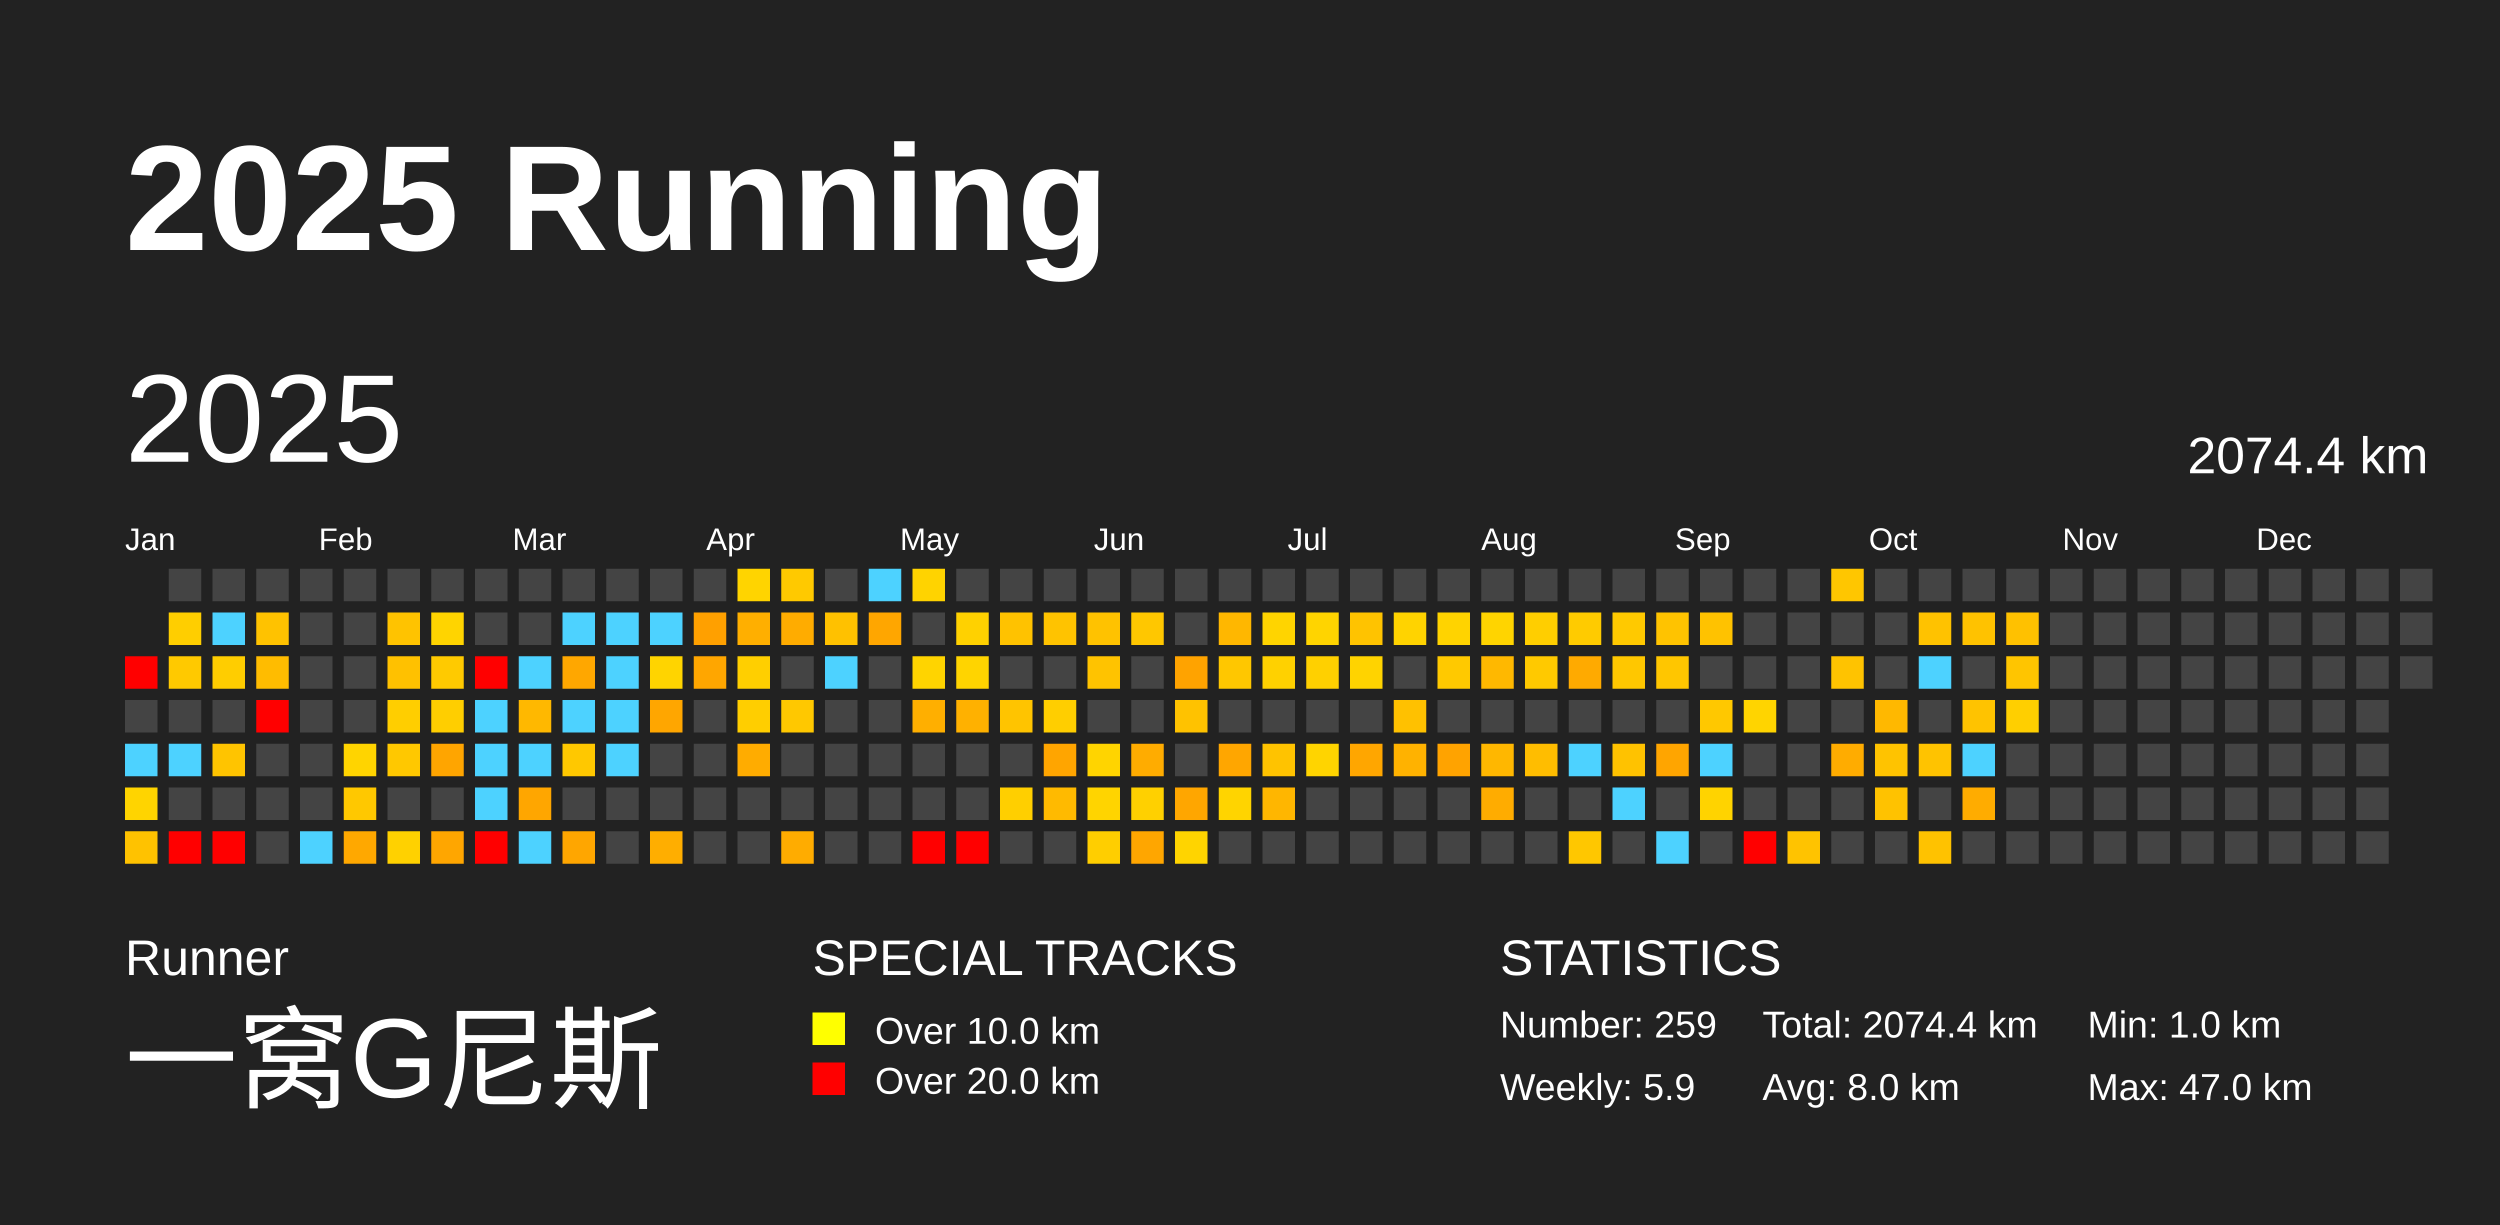
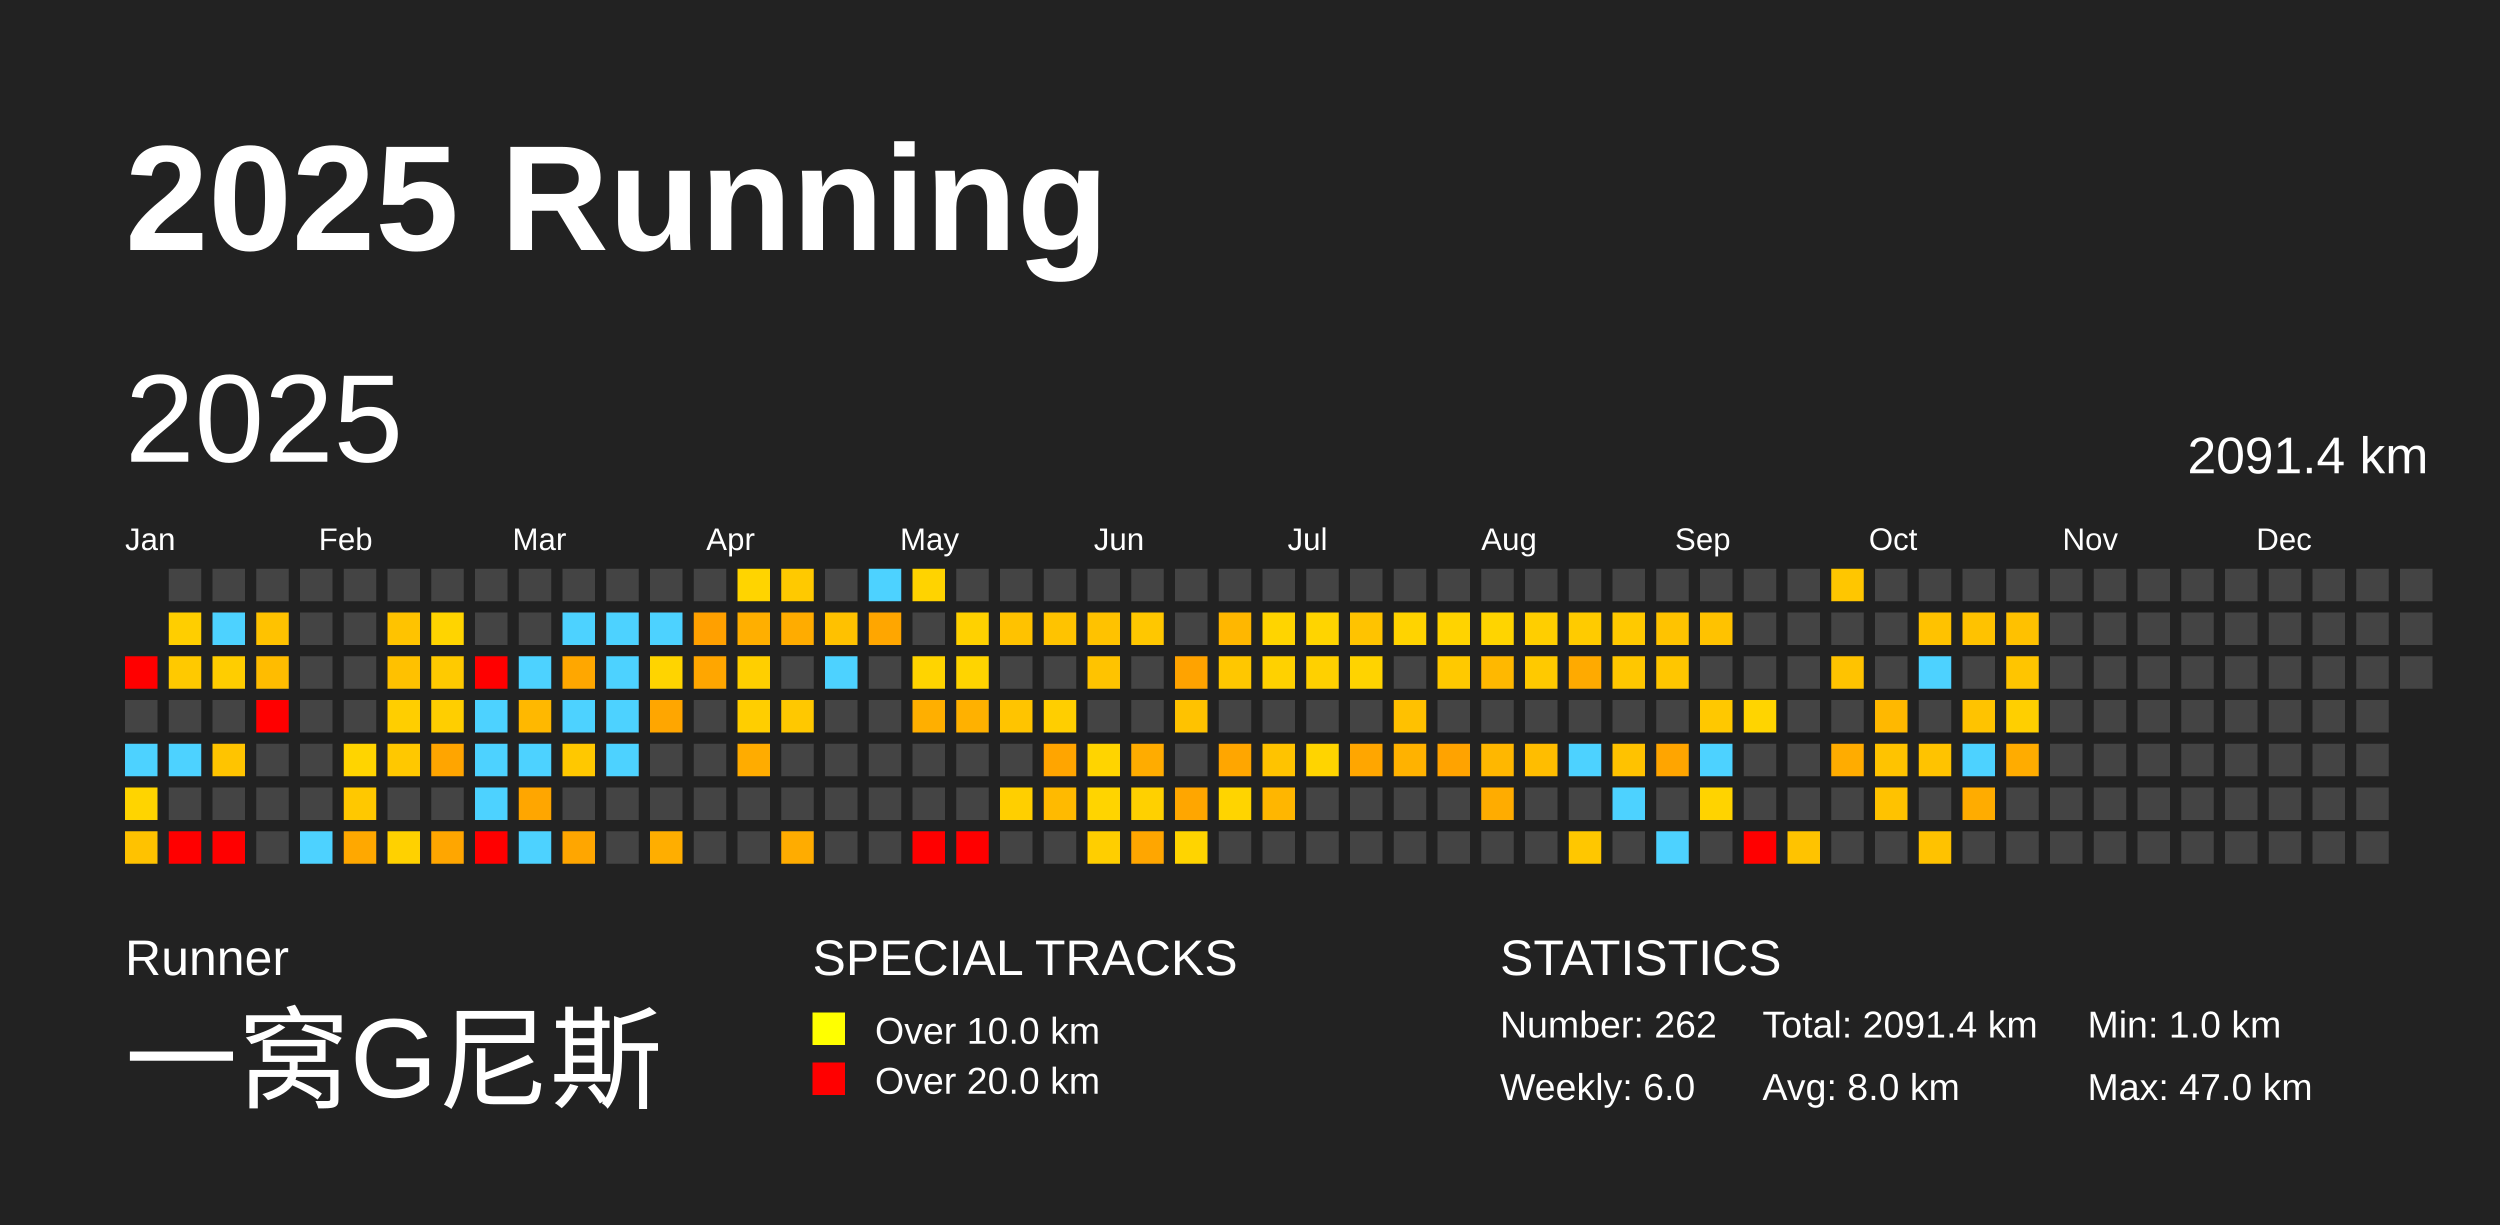
<svg xmlns="http://www.w3.org/2000/svg" baseProfile="full" height="98mm" version="1.1" viewBox="0,0,200,98" width="200mm">
  <defs />
  <rect fill="#222222" height="98" width="200" x="0" y="0" />
  <text fill="#FFFFFF" style="font-size:12px; font-family:Arial; font-weight:bold;" x="10" y="20">2025 Running</text>
  <text fill="#FFFFFF" style="font-size:4px; font-family:Arial" x="10" y="78">Runner</text>
  <text fill="#FFFFFF" style="font-size:9px; font-family:Arial" x="10" y="88">一窝G尼斯</text>
  <text fill="#FFFFFF" style="font-size:4px; font-family:Arial" x="65" y="78">SPECIAL TRACKS</text>
  <rect fill="yellow" height="2.6" width="2.6" x="65" y="81" />
  <text fill="#FFFFFF" style="font-size:3px; font-family:Arial" x="70" y="83.5">Over 10.0 km</text>
  <rect fill="red" height="2.6" width="2.6" x="65" y="85" />
  <text fill="#FFFFFF" style="font-size:3px; font-family:Arial" x="70" y="87.5">Over 20.0 km</text>
  <text fill="#FFFFFF" style="font-size:4px; font-family:Arial" x="120" y="78">STATISTICS</text>
-   <text fill="#FFFFFF" style="font-size:3px; font-family:Arial" x="120" y="83">Number: 259</text>
-   <text fill="#FFFFFF" style="font-size:3px; font-family:Arial" x="120" y="88">Weekly: 5.9</text>
-   <text fill="#FFFFFF" style="font-size:3px; font-family:Arial" x="141" y="83">Total: 2074.4 km</text>
+   <text fill="#FFFFFF" style="font-size:3px; font-family:Arial" x="120" y="83">Number: 262</text>
+   <text fill="#FFFFFF" style="font-size:3px; font-family:Arial" x="120" y="88">Weekly: 6.0</text>
+   <text fill="#FFFFFF" style="font-size:3px; font-family:Arial" x="141" y="83">Total: 2091.4 km</text>
  <text fill="#FFFFFF" style="font-size:3px; font-family:Arial" x="141" y="88">Avg: 8.0 km</text>
  <text fill="#FFFFFF" style="font-size:3px; font-family:Arial" x="167" y="83">Min: 1.0 km</text>
  <text fill="#FFFFFF" style="font-size:3px; font-family:Arial" x="167" y="88">Max: 47.0 km</text>
  <text dominant-baseline="hanging" fill="#FFFFFF" style="font-size:10.0px; font-family:Arial;" x="10" y="30">2025</text>
-   <text dominant-baseline="hanging" fill="#FFFFFF" style="font-size:4.125px; font-family:Arial;" x="175" y="35">2074.4 km</text>
+   <text dominant-baseline="hanging" fill="#FFFFFF" style="font-size:4.125px; font-family:Arial;" x="175" y="35">2091.4 km</text>
  <text fill="#FFFFFF" style="font-size:2.5px; font-family:Arial" x="10.0" y="44">Jan</text>
  <text fill="#FFFFFF" style="font-size:2.5px; font-family:Arial" x="25.5" y="44">Feb</text>
  <text fill="#FFFFFF" style="font-size:2.5px; font-family:Arial" x="41.0" y="44">Mar</text>
  <text fill="#FFFFFF" style="font-size:2.5px; font-family:Arial" x="56.5" y="44">Apr</text>
  <text fill="#FFFFFF" style="font-size:2.5px; font-family:Arial" x="72.0" y="44">May</text>
  <text fill="#FFFFFF" style="font-size:2.5px; font-family:Arial" x="87.5" y="44">Jun</text>
  <text fill="#FFFFFF" style="font-size:2.5px; font-family:Arial" x="103.0" y="44">Jul</text>
  <text fill="#FFFFFF" style="font-size:2.5px; font-family:Arial" x="118.5" y="44">Aug</text>
  <text fill="#FFFFFF" style="font-size:2.5px; font-family:Arial" x="134.0" y="44">Sep</text>
  <text fill="#FFFFFF" style="font-size:2.5px; font-family:Arial" x="149.5" y="44">Oct</text>
  <text fill="#FFFFFF" style="font-size:2.5px; font-family:Arial" x="165.0" y="44">Nov</text>
  <text fill="#FFFFFF" style="font-size:2.5px; font-family:Arial" x="180.5" y="44">Dec</text>
  <rect fill="red" height="2.6" width="2.6" x="10.0" y="52.5" />
  <rect fill="#444444" height="2.6" width="2.6" x="10.0" y="56.0" />
  <rect fill="#4dd2ff" height="2.6" width="2.6" x="10.0" y="59.5" />
  <rect fill="#ffd400" height="2.6" width="2.6" x="10.0" y="63.0" />
  <rect fill="#ffc200" height="2.6" width="2.6" x="10.0" y="66.5" />
  <rect fill="#444444" height="2.6" width="2.6" x="13.5" y="45.5" />
  <rect fill="#ffce00" height="2.6" width="2.6" x="13.5" y="49.0" />
  <rect fill="#ffc900" height="2.6" width="2.6" x="13.5" y="52.5" />
  <rect fill="#444444" height="2.6" width="2.6" x="13.5" y="56.0" />
  <rect fill="#4dd2ff" height="2.6" width="2.6" x="13.5" y="59.5" />
  <rect fill="#444444" height="2.6" width="2.6" x="13.5" y="63.0" />
  <rect fill="red" height="2.6" width="2.6" x="13.5" y="66.5" />
  <rect fill="#444444" height="2.6" width="2.6" x="17.0" y="45.5" />
  <rect fill="#4dd2ff" height="2.6" width="2.6" x="17.0" y="49.0" />
  <rect fill="#ffcd00" height="2.6" width="2.6" x="17.0" y="52.5" />
  <rect fill="#444444" height="2.6" width="2.6" x="17.0" y="56.0" />
  <rect fill="#ffc400" height="2.6" width="2.6" x="17.0" y="59.5" />
  <rect fill="#444444" height="2.6" width="2.6" x="17.0" y="63.0" />
  <rect fill="red" height="2.6" width="2.6" x="17.0" y="66.5" />
  <rect fill="#444444" height="2.6" width="2.6" x="20.5" y="45.5" />
  <rect fill="#ffc200" height="2.6" width="2.6" x="20.5" y="49.0" />
  <rect fill="#ffbc00" height="2.6" width="2.6" x="20.5" y="52.5" />
  <rect fill="red" height="2.6" width="2.6" x="20.5" y="56.0" />
  <rect fill="#444444" height="2.6" width="2.6" x="20.5" y="59.5" />
  <rect fill="#444444" height="2.6" width="2.6" x="20.5" y="63.0" />
  <rect fill="#444444" height="2.6" width="2.6" x="20.5" y="66.5" />
  <rect fill="#444444" height="2.6" width="2.6" x="24.0" y="45.5" />
  <rect fill="#444444" height="2.6" width="2.6" x="24.0" y="49.0" />
  <rect fill="#444444" height="2.6" width="2.6" x="24.0" y="52.5" />
  <rect fill="#444444" height="2.6" width="2.6" x="24.0" y="56.0" />
  <rect fill="#444444" height="2.6" width="2.6" x="24.0" y="59.5" />
  <rect fill="#444444" height="2.6" width="2.6" x="24.0" y="63.0" />
  <rect fill="#4dd2ff" height="2.6" width="2.6" x="24.0" y="66.5" />
  <rect fill="#444444" height="2.6" width="2.6" x="27.5" y="45.5" />
  <rect fill="#444444" height="2.6" width="2.6" x="27.5" y="49.0" />
  <rect fill="#444444" height="2.6" width="2.6" x="27.5" y="52.5" />
  <rect fill="#444444" height="2.6" width="2.6" x="27.5" y="56.0" />
  <rect fill="#ffd400" height="2.6" width="2.6" x="27.5" y="59.5" />
  <rect fill="#ffc800" height="2.6" width="2.6" x="27.5" y="63.0" />
  <rect fill="#ffa800" height="2.6" width="2.6" x="27.5" y="66.5" />
  <rect fill="#444444" height="2.6" width="2.6" x="31.0" y="45.5" />
  <rect fill="#ffc300" height="2.6" width="2.6" x="31.0" y="49.0" />
  <rect fill="#ffc100" height="2.6" width="2.6" x="31.0" y="52.5" />
  <rect fill="#ffce00" height="2.6" width="2.6" x="31.0" y="56.0" />
  <rect fill="#ffc800" height="2.6" width="2.6" x="31.0" y="59.5" />
  <rect fill="#444444" height="2.6" width="2.6" x="31.0" y="63.0" />
  <rect fill="#ffd100" height="2.6" width="2.6" x="31.0" y="66.5" />
  <rect fill="#444444" height="2.6" width="2.6" x="34.5" y="45.5" />
  <rect fill="#ffd400" height="2.6" width="2.6" x="34.5" y="49.0" />
  <rect fill="#ffca00" height="2.6" width="2.6" x="34.5" y="52.5" />
  <rect fill="#ffce00" height="2.6" width="2.6" x="34.5" y="56.0" />
  <rect fill="#ffa500" height="2.6" width="2.6" x="34.5" y="59.5" />
  <rect fill="#444444" height="2.6" width="2.6" x="34.5" y="63.0" />
  <rect fill="#ffa600" height="2.6" width="2.6" x="34.5" y="66.5" />
  <rect fill="#444444" height="2.6" width="2.6" x="38.0" y="45.5" />
  <rect fill="#444444" height="2.6" width="2.6" x="38.0" y="49.0" />
  <rect fill="red" height="2.6" width="2.6" x="38.0" y="52.5" />
  <rect fill="#4dd2ff" height="2.6" width="2.6" x="38.0" y="56.0" />
  <rect fill="#4dd2ff" height="2.6" width="2.6" x="38.0" y="59.5" />
  <rect fill="#4dd2ff" height="2.6" width="2.6" x="38.0" y="63.0" />
  <rect fill="red" height="2.6" width="2.6" x="38.0" y="66.5" />
  <rect fill="#444444" height="2.6" width="2.6" x="41.5" y="45.5" />
  <rect fill="#444444" height="2.6" width="2.6" x="41.5" y="49.0" />
  <rect fill="#4dd2ff" height="2.6" width="2.6" x="41.5" y="52.5" />
  <rect fill="#ffb800" height="2.6" width="2.6" x="41.5" y="56.0" />
  <rect fill="#4dd2ff" height="2.6" width="2.6" x="41.5" y="59.5" />
  <rect fill="#ffa600" height="2.6" width="2.6" x="41.5" y="63.0" />
  <rect fill="#4dd2ff" height="2.6" width="2.6" x="41.5" y="66.5" />
  <rect fill="#444444" height="2.6" width="2.6" x="45.0" y="45.5" />
  <rect fill="#4dd2ff" height="2.6" width="2.6" x="45.0" y="49.0" />
  <rect fill="#ffa700" height="2.6" width="2.6" x="45.0" y="52.5" />
  <rect fill="#4dd2ff" height="2.6" width="2.6" x="45.0" y="56.0" />
  <rect fill="#ffc800" height="2.6" width="2.6" x="45.0" y="59.5" />
  <rect fill="#444444" height="2.6" width="2.6" x="45.0" y="63.0" />
  <rect fill="#ffa600" height="2.6" width="2.6" x="45.0" y="66.5" />
  <rect fill="#444444" height="2.6" width="2.6" x="48.5" y="45.5" />
  <rect fill="#4dd2ff" height="2.6" width="2.6" x="48.5" y="49.0" />
  <rect fill="#4dd2ff" height="2.6" width="2.6" x="48.5" y="52.5" />
  <rect fill="#4dd2ff" height="2.6" width="2.6" x="48.5" y="56.0" />
  <rect fill="#4dd2ff" height="2.6" width="2.6" x="48.5" y="59.5" />
  <rect fill="#444444" height="2.6" width="2.6" x="48.5" y="63.0" />
  <rect fill="#444444" height="2.6" width="2.6" x="48.5" y="66.5" />
  <rect fill="#444444" height="2.6" width="2.6" x="52.0" y="45.5" />
  <rect fill="#4dd2ff" height="2.6" width="2.6" x="52.0" y="49.0" />
  <rect fill="#ffd400" height="2.6" width="2.6" x="52.0" y="52.5" />
  <rect fill="#ffa600" height="2.6" width="2.6" x="52.0" y="56.0" />
  <rect fill="#444444" height="2.6" width="2.6" x="52.0" y="59.5" />
  <rect fill="#444444" height="2.6" width="2.6" x="52.0" y="63.0" />
  <rect fill="#ffae00" height="2.6" width="2.6" x="52.0" y="66.5" />
  <rect fill="#444444" height="2.6" width="2.6" x="55.5" y="45.5" />
  <rect fill="#ffa000" height="2.6" width="2.6" x="55.5" y="49.0" />
  <rect fill="#ffa600" height="2.6" width="2.6" x="55.5" y="52.5" />
  <rect fill="#444444" height="2.6" width="2.6" x="55.5" y="56.0" />
  <rect fill="#444444" height="2.6" width="2.6" x="55.5" y="59.5" />
  <rect fill="#444444" height="2.6" width="2.6" x="55.5" y="63.0" />
  <rect fill="#444444" height="2.6" width="2.6" x="55.5" y="66.5" />
  <rect fill="#ffd400" height="2.6" width="2.6" x="59.0" y="45.5" />
  <rect fill="#ffaf00" height="2.6" width="2.6" x="59.0" y="49.0" />
  <rect fill="#ffcf00" height="2.6" width="2.6" x="59.0" y="52.5" />
  <rect fill="#ffce00" height="2.6" width="2.6" x="59.0" y="56.0" />
  <rect fill="#ffac00" height="2.6" width="2.6" x="59.0" y="59.5" />
  <rect fill="#444444" height="2.6" width="2.6" x="59.0" y="63.0" />
  <rect fill="#444444" height="2.6" width="2.6" x="59.0" y="66.5" />
  <rect fill="#ffc900" height="2.6" width="2.6" x="62.5" y="45.5" />
  <rect fill="#ffac00" height="2.6" width="2.6" x="62.5" y="49.0" />
  <rect fill="#444444" height="2.6" width="2.6" x="62.5" y="52.5" />
  <rect fill="#ffc800" height="2.6" width="2.6" x="62.5" y="56.0" />
  <rect fill="#444444" height="2.6" width="2.6" x="62.5" y="59.5" />
  <rect fill="#444444" height="2.6" width="2.6" x="62.5" y="63.0" />
  <rect fill="#ffac00" height="2.6" width="2.6" x="62.5" y="66.5" />
  <rect fill="#444444" height="2.6" width="2.6" x="66.0" y="45.5" />
  <rect fill="#ffc100" height="2.6" width="2.6" x="66.0" y="49.0" />
  <rect fill="#4dd2ff" height="2.6" width="2.6" x="66.0" y="52.5" />
  <rect fill="#444444" height="2.6" width="2.6" x="66.0" y="56.0" />
  <rect fill="#444444" height="2.6" width="2.6" x="66.0" y="59.5" />
  <rect fill="#444444" height="2.6" width="2.6" x="66.0" y="63.0" />
  <rect fill="#444444" height="2.6" width="2.6" x="66.0" y="66.5" />
  <rect fill="#4dd2ff" height="2.6" width="2.6" x="69.5" y="45.5" />
  <rect fill="#ffa600" height="2.6" width="2.6" x="69.5" y="49.0" />
  <rect fill="#444444" height="2.6" width="2.6" x="69.5" y="52.5" />
  <rect fill="#444444" height="2.6" width="2.6" x="69.5" y="56.0" />
  <rect fill="#444444" height="2.6" width="2.6" x="69.5" y="59.5" />
  <rect fill="#444444" height="2.6" width="2.6" x="69.5" y="63.0" />
  <rect fill="#444444" height="2.6" width="2.6" x="69.5" y="66.5" />
  <rect fill="#ffd300" height="2.6" width="2.6" x="73.0" y="45.5" />
  <rect fill="#444444" height="2.6" width="2.6" x="73.0" y="49.0" />
  <rect fill="#ffd400" height="2.6" width="2.6" x="73.0" y="52.5" />
  <rect fill="#ffaf00" height="2.6" width="2.6" x="73.0" y="56.0" />
  <rect fill="#444444" height="2.6" width="2.6" x="73.0" y="59.5" />
  <rect fill="#444444" height="2.6" width="2.6" x="73.0" y="63.0" />
  <rect fill="red" height="2.6" width="2.6" x="73.0" y="66.5" />
  <rect fill="#444444" height="2.6" width="2.6" x="76.5" y="45.5" />
  <rect fill="#ffd100" height="2.6" width="2.6" x="76.5" y="49.0" />
  <rect fill="#ffd400" height="2.6" width="2.6" x="76.5" y="52.5" />
  <rect fill="#ffb100" height="2.6" width="2.6" x="76.5" y="56.0" />
  <rect fill="#444444" height="2.6" width="2.6" x="76.5" y="59.5" />
  <rect fill="#444444" height="2.6" width="2.6" x="76.5" y="63.0" />
  <rect fill="red" height="2.6" width="2.6" x="76.5" y="66.5" />
  <rect fill="#444444" height="2.6" width="2.6" x="80.0" y="45.5" />
  <rect fill="#ffc200" height="2.6" width="2.6" x="80.0" y="49.0" />
  <rect fill="#444444" height="2.6" width="2.6" x="80.0" y="52.5" />
  <rect fill="#ffc400" height="2.6" width="2.6" x="80.0" y="56.0" />
  <rect fill="#444444" height="2.6" width="2.6" x="80.0" y="59.5" />
  <rect fill="#ffcf00" height="2.6" width="2.6" x="80.0" y="63.0" />
  <rect fill="#444444" height="2.6" width="2.6" x="80.0" y="66.5" />
  <rect fill="#444444" height="2.6" width="2.6" x="83.5" y="45.5" />
  <rect fill="#ffc300" height="2.6" width="2.6" x="83.5" y="49.0" />
  <rect fill="#444444" height="2.6" width="2.6" x="83.5" y="52.5" />
  <rect fill="#ffce00" height="2.6" width="2.6" x="83.5" y="56.0" />
  <rect fill="#ffa500" height="2.6" width="2.6" x="83.5" y="59.5" />
  <rect fill="#ffba00" height="2.6" width="2.6" x="83.5" y="63.0" />
  <rect fill="#444444" height="2.6" width="2.6" x="83.5" y="66.5" />
  <rect fill="#444444" height="2.6" width="2.6" x="87.0" y="45.5" />
  <rect fill="#ffc200" height="2.6" width="2.6" x="87.0" y="49.0" />
  <rect fill="#ffc300" height="2.6" width="2.6" x="87.0" y="52.5" />
  <rect fill="#444444" height="2.6" width="2.6" x="87.0" y="56.0" />
  <rect fill="#ffd400" height="2.6" width="2.6" x="87.0" y="59.5" />
  <rect fill="#ffd400" height="2.6" width="2.6" x="87.0" y="63.0" />
  <rect fill="#ffce00" height="2.6" width="2.6" x="87.0" y="66.5" />
  <rect fill="#444444" height="2.6" width="2.6" x="90.5" y="45.5" />
  <rect fill="#ffc700" height="2.6" width="2.6" x="90.5" y="49.0" />
  <rect fill="#444444" height="2.6" width="2.6" x="90.5" y="52.5" />
  <rect fill="#444444" height="2.6" width="2.6" x="90.5" y="56.0" />
  <rect fill="#ffac00" height="2.6" width="2.6" x="90.5" y="59.5" />
  <rect fill="#ffd000" height="2.6" width="2.6" x="90.5" y="63.0" />
  <rect fill="#ffa600" height="2.6" width="2.6" x="90.5" y="66.5" />
  <rect fill="#444444" height="2.6" width="2.6" x="94.0" y="45.5" />
  <rect fill="#444444" height="2.6" width="2.6" x="94.0" y="49.0" />
  <rect fill="#ffa300" height="2.6" width="2.6" x="94.0" y="52.5" />
  <rect fill="#ffc200" height="2.6" width="2.6" x="94.0" y="56.0" />
  <rect fill="#444444" height="2.6" width="2.6" x="94.0" y="59.5" />
  <rect fill="#ffa600" height="2.6" width="2.6" x="94.0" y="63.0" />
  <rect fill="#ffd400" height="2.6" width="2.6" x="94.0" y="66.5" />
  <rect fill="#444444" height="2.6" width="2.6" x="97.5" y="45.5" />
  <rect fill="#ffb700" height="2.6" width="2.6" x="97.5" y="49.0" />
  <rect fill="#ffc700" height="2.6" width="2.6" x="97.5" y="52.5" />
  <rect fill="#444444" height="2.6" width="2.6" x="97.5" y="56.0" />
  <rect fill="#ffa600" height="2.6" width="2.6" x="97.5" y="59.5" />
  <rect fill="#ffd400" height="2.6" width="2.6" x="97.5" y="63.0" />
  <rect fill="#444444" height="2.6" width="2.6" x="97.5" y="66.5" />
  <rect fill="#444444" height="2.6" width="2.6" x="101.0" y="45.5" />
  <rect fill="#ffd400" height="2.6" width="2.6" x="101.0" y="49.0" />
  <rect fill="#ffd100" height="2.6" width="2.6" x="101.0" y="52.5" />
  <rect fill="#444444" height="2.6" width="2.6" x="101.0" y="56.0" />
  <rect fill="#ffc300" height="2.6" width="2.6" x="101.0" y="59.5" />
  <rect fill="#ffb600" height="2.6" width="2.6" x="101.0" y="63.0" />
  <rect fill="#444444" height="2.6" width="2.6" x="101.0" y="66.5" />
  <rect fill="#444444" height="2.6" width="2.6" x="104.5" y="45.5" />
  <rect fill="#ffd400" height="2.6" width="2.6" x="104.5" y="49.0" />
  <rect fill="#ffd000" height="2.6" width="2.6" x="104.5" y="52.5" />
  <rect fill="#444444" height="2.6" width="2.6" x="104.5" y="56.0" />
  <rect fill="#ffd400" height="2.6" width="2.6" x="104.5" y="59.5" />
  <rect fill="#444444" height="2.6" width="2.6" x="104.5" y="63.0" />
  <rect fill="#444444" height="2.6" width="2.6" x="104.5" y="66.5" />
  <rect fill="#444444" height="2.6" width="2.6" x="108.0" y="45.5" />
  <rect fill="#ffc300" height="2.6" width="2.6" x="108.0" y="49.0" />
  <rect fill="#ffd300" height="2.6" width="2.6" x="108.0" y="52.5" />
  <rect fill="#444444" height="2.6" width="2.6" x="108.0" y="56.0" />
  <rect fill="#ffa600" height="2.6" width="2.6" x="108.0" y="59.5" />
  <rect fill="#444444" height="2.6" width="2.6" x="108.0" y="63.0" />
  <rect fill="#444444" height="2.6" width="2.6" x="108.0" y="66.5" />
  <rect fill="#444444" height="2.6" width="2.6" x="111.5" y="45.5" />
  <rect fill="#ffd300" height="2.6" width="2.6" x="111.5" y="49.0" />
  <rect fill="#444444" height="2.6" width="2.6" x="111.5" y="52.5" />
  <rect fill="#ffc100" height="2.6" width="2.6" x="111.5" y="56.0" />
  <rect fill="#ffb200" height="2.6" width="2.6" x="111.5" y="59.5" />
  <rect fill="#444444" height="2.6" width="2.6" x="111.5" y="63.0" />
  <rect fill="#444444" height="2.6" width="2.6" x="111.5" y="66.5" />
  <rect fill="#444444" height="2.6" width="2.6" x="115.0" y="45.5" />
  <rect fill="#ffd300" height="2.6" width="2.6" x="115.0" y="49.0" />
  <rect fill="#ffc900" height="2.6" width="2.6" x="115.0" y="52.5" />
  <rect fill="#444444" height="2.6" width="2.6" x="115.0" y="56.0" />
  <rect fill="#ffa300" height="2.6" width="2.6" x="115.0" y="59.5" />
  <rect fill="#444444" height="2.6" width="2.6" x="115.0" y="63.0" />
  <rect fill="#444444" height="2.6" width="2.6" x="115.0" y="66.5" />
  <rect fill="#444444" height="2.6" width="2.6" x="118.5" y="45.5" />
  <rect fill="#ffd400" height="2.6" width="2.6" x="118.5" y="49.0" />
  <rect fill="#ffb800" height="2.6" width="2.6" x="118.5" y="52.5" />
  <rect fill="#444444" height="2.6" width="2.6" x="118.5" y="56.0" />
  <rect fill="#ffb700" height="2.6" width="2.6" x="118.5" y="59.5" />
  <rect fill="#ffac00" height="2.6" width="2.6" x="118.5" y="63.0" />
  <rect fill="#444444" height="2.6" width="2.6" x="118.5" y="66.5" />
  <rect fill="#444444" height="2.6" width="2.6" x="122.0" y="45.5" />
  <rect fill="#ffce00" height="2.6" width="2.6" x="122.0" y="49.0" />
  <rect fill="#ffc900" height="2.6" width="2.6" x="122.0" y="52.5" />
  <rect fill="#444444" height="2.6" width="2.6" x="122.0" y="56.0" />
  <rect fill="#ffbd00" height="2.6" width="2.6" x="122.0" y="59.5" />
  <rect fill="#444444" height="2.6" width="2.6" x="122.0" y="63.0" />
  <rect fill="#444444" height="2.6" width="2.6" x="122.0" y="66.5" />
  <rect fill="#444444" height="2.6" width="2.6" x="125.5" y="45.5" />
  <rect fill="#ffcb00" height="2.6" width="2.6" x="125.5" y="49.0" />
  <rect fill="#ffaa00" height="2.6" width="2.6" x="125.5" y="52.5" />
  <rect fill="#444444" height="2.6" width="2.6" x="125.5" y="56.0" />
  <rect fill="#4dd2ff" height="2.6" width="2.6" x="125.5" y="59.5" />
  <rect fill="#444444" height="2.6" width="2.6" x="125.5" y="63.0" />
  <rect fill="#ffc700" height="2.6" width="2.6" x="125.5" y="66.5" />
  <rect fill="#444444" height="2.6" width="2.6" x="129.0" y="45.5" />
  <rect fill="#ffc900" height="2.6" width="2.6" x="129.0" y="49.0" />
  <rect fill="#ffc700" height="2.6" width="2.6" x="129.0" y="52.5" />
  <rect fill="#444444" height="2.6" width="2.6" x="129.0" y="56.0" />
  <rect fill="#ffc200" height="2.6" width="2.6" x="129.0" y="59.5" />
  <rect fill="#4dd2ff" height="2.6" width="2.6" x="129.0" y="63.0" />
  <rect fill="#444444" height="2.6" width="2.6" x="129.0" y="66.5" />
  <rect fill="#444444" height="2.6" width="2.6" x="132.5" y="45.5" />
  <rect fill="#ffc300" height="2.6" width="2.6" x="132.5" y="49.0" />
  <rect fill="#ffc600" height="2.6" width="2.6" x="132.5" y="52.5" />
  <rect fill="#444444" height="2.6" width="2.6" x="132.5" y="56.0" />
  <rect fill="#ffa500" height="2.6" width="2.6" x="132.5" y="59.5" />
  <rect fill="#444444" height="2.6" width="2.6" x="132.5" y="63.0" />
  <rect fill="#4dd2ff" height="2.6" width="2.6" x="132.5" y="66.5" />
  <rect fill="#444444" height="2.6" width="2.6" x="136.0" y="45.5" />
  <rect fill="#ffc200" height="2.6" width="2.6" x="136.0" y="49.0" />
  <rect fill="#444444" height="2.6" width="2.6" x="136.0" y="52.5" />
  <rect fill="#ffc800" height="2.6" width="2.6" x="136.0" y="56.0" />
  <rect fill="#4dd2ff" height="2.6" width="2.6" x="136.0" y="59.5" />
  <rect fill="#ffd300" height="2.6" width="2.6" x="136.0" y="63.0" />
  <rect fill="#444444" height="2.6" width="2.6" x="136.0" y="66.5" />
  <rect fill="#444444" height="2.6" width="2.6" x="139.5" y="45.5" />
  <rect fill="#444444" height="2.6" width="2.6" x="139.5" y="49.0" />
  <rect fill="#444444" height="2.6" width="2.6" x="139.5" y="52.5" />
  <rect fill="#ffd400" height="2.6" width="2.6" x="139.5" y="56.0" />
  <rect fill="#444444" height="2.6" width="2.6" x="139.5" y="59.5" />
  <rect fill="#444444" height="2.6" width="2.6" x="139.5" y="63.0" />
  <rect fill="red" height="2.6" width="2.6" x="139.5" y="66.5" />
  <rect fill="#444444" height="2.6" width="2.6" x="143.0" y="45.5" />
  <rect fill="#444444" height="2.6" width="2.6" x="143.0" y="49.0" />
  <rect fill="#444444" height="2.6" width="2.6" x="143.0" y="52.5" />
  <rect fill="#444444" height="2.6" width="2.6" x="143.0" y="56.0" />
  <rect fill="#444444" height="2.6" width="2.6" x="143.0" y="59.5" />
  <rect fill="#444444" height="2.6" width="2.6" x="143.0" y="63.0" />
  <rect fill="#ffc300" height="2.6" width="2.6" x="143.0" y="66.5" />
  <rect fill="#ffc600" height="2.6" width="2.6" x="146.5" y="45.5" />
  <rect fill="#444444" height="2.6" width="2.6" x="146.5" y="49.0" />
  <rect fill="#ffc300" height="2.6" width="2.6" x="146.5" y="52.5" />
  <rect fill="#444444" height="2.6" width="2.6" x="146.5" y="56.0" />
  <rect fill="#ffac00" height="2.6" width="2.6" x="146.5" y="59.5" />
  <rect fill="#444444" height="2.6" width="2.6" x="146.5" y="63.0" />
  <rect fill="#444444" height="2.6" width="2.6" x="146.5" y="66.5" />
  <rect fill="#444444" height="2.6" width="2.6" x="150.0" y="45.5" />
  <rect fill="#444444" height="2.6" width="2.6" x="150.0" y="49.0" />
  <rect fill="#444444" height="2.6" width="2.6" x="150.0" y="52.5" />
  <rect fill="#ffb800" height="2.6" width="2.6" x="150.0" y="56.0" />
  <rect fill="#ffc300" height="2.6" width="2.6" x="150.0" y="59.5" />
  <rect fill="#ffc200" height="2.6" width="2.6" x="150.0" y="63.0" />
  <rect fill="#444444" height="2.6" width="2.6" x="150.0" y="66.5" />
  <rect fill="#444444" height="2.6" width="2.6" x="153.5" y="45.5" />
  <rect fill="#ffc200" height="2.6" width="2.6" x="153.5" y="49.0" />
  <rect fill="#4dd2ff" height="2.6" width="2.6" x="153.5" y="52.5" />
  <rect fill="#444444" height="2.6" width="2.6" x="153.5" y="56.0" />
  <rect fill="#ffc300" height="2.6" width="2.6" x="153.5" y="59.5" />
  <rect fill="#444444" height="2.6" width="2.6" x="153.5" y="63.0" />
  <rect fill="#ffc200" height="2.6" width="2.6" x="153.5" y="66.5" />
  <rect fill="#444444" height="2.6" width="2.6" x="157.0" y="45.5" />
  <rect fill="#ffc200" height="2.6" width="2.6" x="157.0" y="49.0" />
  <rect fill="#444444" height="2.6" width="2.6" x="157.0" y="52.5" />
  <rect fill="#ffc300" height="2.6" width="2.6" x="157.0" y="56.0" />
  <rect fill="#4dd2ff" height="2.6" width="2.6" x="157.0" y="59.5" />
  <rect fill="#ffac00" height="2.6" width="2.6" x="157.0" y="63.0" />
  <rect fill="#444444" height="2.6" width="2.6" x="157.0" y="66.5" />
  <rect fill="#444444" height="2.6" width="2.6" x="160.5" y="45.5" />
  <rect fill="#ffc100" height="2.6" width="2.6" x="160.5" y="49.0" />
  <rect fill="#ffc500" height="2.6" width="2.6" x="160.5" y="52.5" />
  <rect fill="#ffcf00" height="2.6" width="2.6" x="160.5" y="56.0" />
-   <rect fill="#444444" height="2.6" width="2.6" x="160.5" y="59.5" />
+   <rect fill="#ffac00" height="2.6" width="2.6" x="160.5" y="59.5" />
  <rect fill="#444444" height="2.6" width="2.6" x="160.5" y="63.0" />
  <rect fill="#444444" height="2.6" width="2.6" x="160.5" y="66.5" />
  <rect fill="#444444" height="2.6" width="2.6" x="164.0" y="45.5" />
  <rect fill="#444444" height="2.6" width="2.6" x="164.0" y="49.0" />
  <rect fill="#444444" height="2.6" width="2.6" x="164.0" y="52.5" />
  <rect fill="#444444" height="2.6" width="2.6" x="164.0" y="56.0" />
  <rect fill="#444444" height="2.6" width="2.6" x="164.0" y="59.5" />
  <rect fill="#444444" height="2.6" width="2.6" x="164.0" y="63.0" />
  <rect fill="#444444" height="2.6" width="2.6" x="164.0" y="66.5" />
  <rect fill="#444444" height="2.6" width="2.6" x="167.5" y="45.5" />
  <rect fill="#444444" height="2.6" width="2.6" x="167.5" y="49.0" />
  <rect fill="#444444" height="2.6" width="2.6" x="167.5" y="52.5" />
  <rect fill="#444444" height="2.6" width="2.6" x="167.5" y="56.0" />
  <rect fill="#444444" height="2.6" width="2.6" x="167.5" y="59.5" />
  <rect fill="#444444" height="2.6" width="2.6" x="167.5" y="63.0" />
  <rect fill="#444444" height="2.6" width="2.6" x="167.5" y="66.5" />
  <rect fill="#444444" height="2.6" width="2.6" x="171.0" y="45.5" />
  <rect fill="#444444" height="2.6" width="2.6" x="171.0" y="49.0" />
  <rect fill="#444444" height="2.6" width="2.6" x="171.0" y="52.5" />
  <rect fill="#444444" height="2.6" width="2.6" x="171.0" y="56.0" />
  <rect fill="#444444" height="2.6" width="2.6" x="171.0" y="59.5" />
  <rect fill="#444444" height="2.6" width="2.6" x="171.0" y="63.0" />
  <rect fill="#444444" height="2.6" width="2.6" x="171.0" y="66.5" />
  <rect fill="#444444" height="2.6" width="2.6" x="174.5" y="45.5" />
  <rect fill="#444444" height="2.6" width="2.6" x="174.5" y="49.0" />
  <rect fill="#444444" height="2.6" width="2.6" x="174.5" y="52.5" />
  <rect fill="#444444" height="2.6" width="2.6" x="174.5" y="56.0" />
  <rect fill="#444444" height="2.6" width="2.6" x="174.5" y="59.5" />
  <rect fill="#444444" height="2.6" width="2.6" x="174.5" y="63.0" />
  <rect fill="#444444" height="2.6" width="2.6" x="174.5" y="66.5" />
  <rect fill="#444444" height="2.6" width="2.6" x="178.0" y="45.5" />
  <rect fill="#444444" height="2.6" width="2.6" x="178.0" y="49.0" />
  <rect fill="#444444" height="2.6" width="2.6" x="178.0" y="52.5" />
  <rect fill="#444444" height="2.6" width="2.6" x="178.0" y="56.0" />
  <rect fill="#444444" height="2.6" width="2.6" x="178.0" y="59.5" />
  <rect fill="#444444" height="2.6" width="2.6" x="178.0" y="63.0" />
  <rect fill="#444444" height="2.6" width="2.6" x="178.0" y="66.5" />
  <rect fill="#444444" height="2.6" width="2.6" x="181.5" y="45.5" />
  <rect fill="#444444" height="2.6" width="2.6" x="181.5" y="49.0" />
  <rect fill="#444444" height="2.6" width="2.6" x="181.5" y="52.5" />
  <rect fill="#444444" height="2.6" width="2.6" x="181.5" y="56.0" />
  <rect fill="#444444" height="2.6" width="2.6" x="181.5" y="59.5" />
  <rect fill="#444444" height="2.6" width="2.6" x="181.5" y="63.0" />
  <rect fill="#444444" height="2.6" width="2.6" x="181.5" y="66.5" />
  <rect fill="#444444" height="2.6" width="2.6" x="185.0" y="45.5" />
  <rect fill="#444444" height="2.6" width="2.6" x="185.0" y="49.0" />
  <rect fill="#444444" height="2.6" width="2.6" x="185.0" y="52.5" />
  <rect fill="#444444" height="2.6" width="2.6" x="185.0" y="56.0" />
  <rect fill="#444444" height="2.6" width="2.6" x="185.0" y="59.5" />
  <rect fill="#444444" height="2.6" width="2.6" x="185.0" y="63.0" />
  <rect fill="#444444" height="2.6" width="2.6" x="185.0" y="66.5" />
  <rect fill="#444444" height="2.6" width="2.6" x="188.5" y="45.5" />
  <rect fill="#444444" height="2.6" width="2.6" x="188.5" y="49.0" />
  <rect fill="#444444" height="2.6" width="2.6" x="188.5" y="52.5" />
  <rect fill="#444444" height="2.6" width="2.6" x="188.5" y="56.0" />
  <rect fill="#444444" height="2.6" width="2.6" x="188.5" y="59.5" />
  <rect fill="#444444" height="2.6" width="2.6" x="188.5" y="63.0" />
  <rect fill="#444444" height="2.6" width="2.6" x="188.5" y="66.5" />
  <rect fill="#444444" height="2.6" width="2.6" x="192.0" y="45.5" />
  <rect fill="#444444" height="2.6" width="2.6" x="192.0" y="49.0" />
  <rect fill="#444444" height="2.6" width="2.6" x="192.0" y="52.5" />
</svg>
